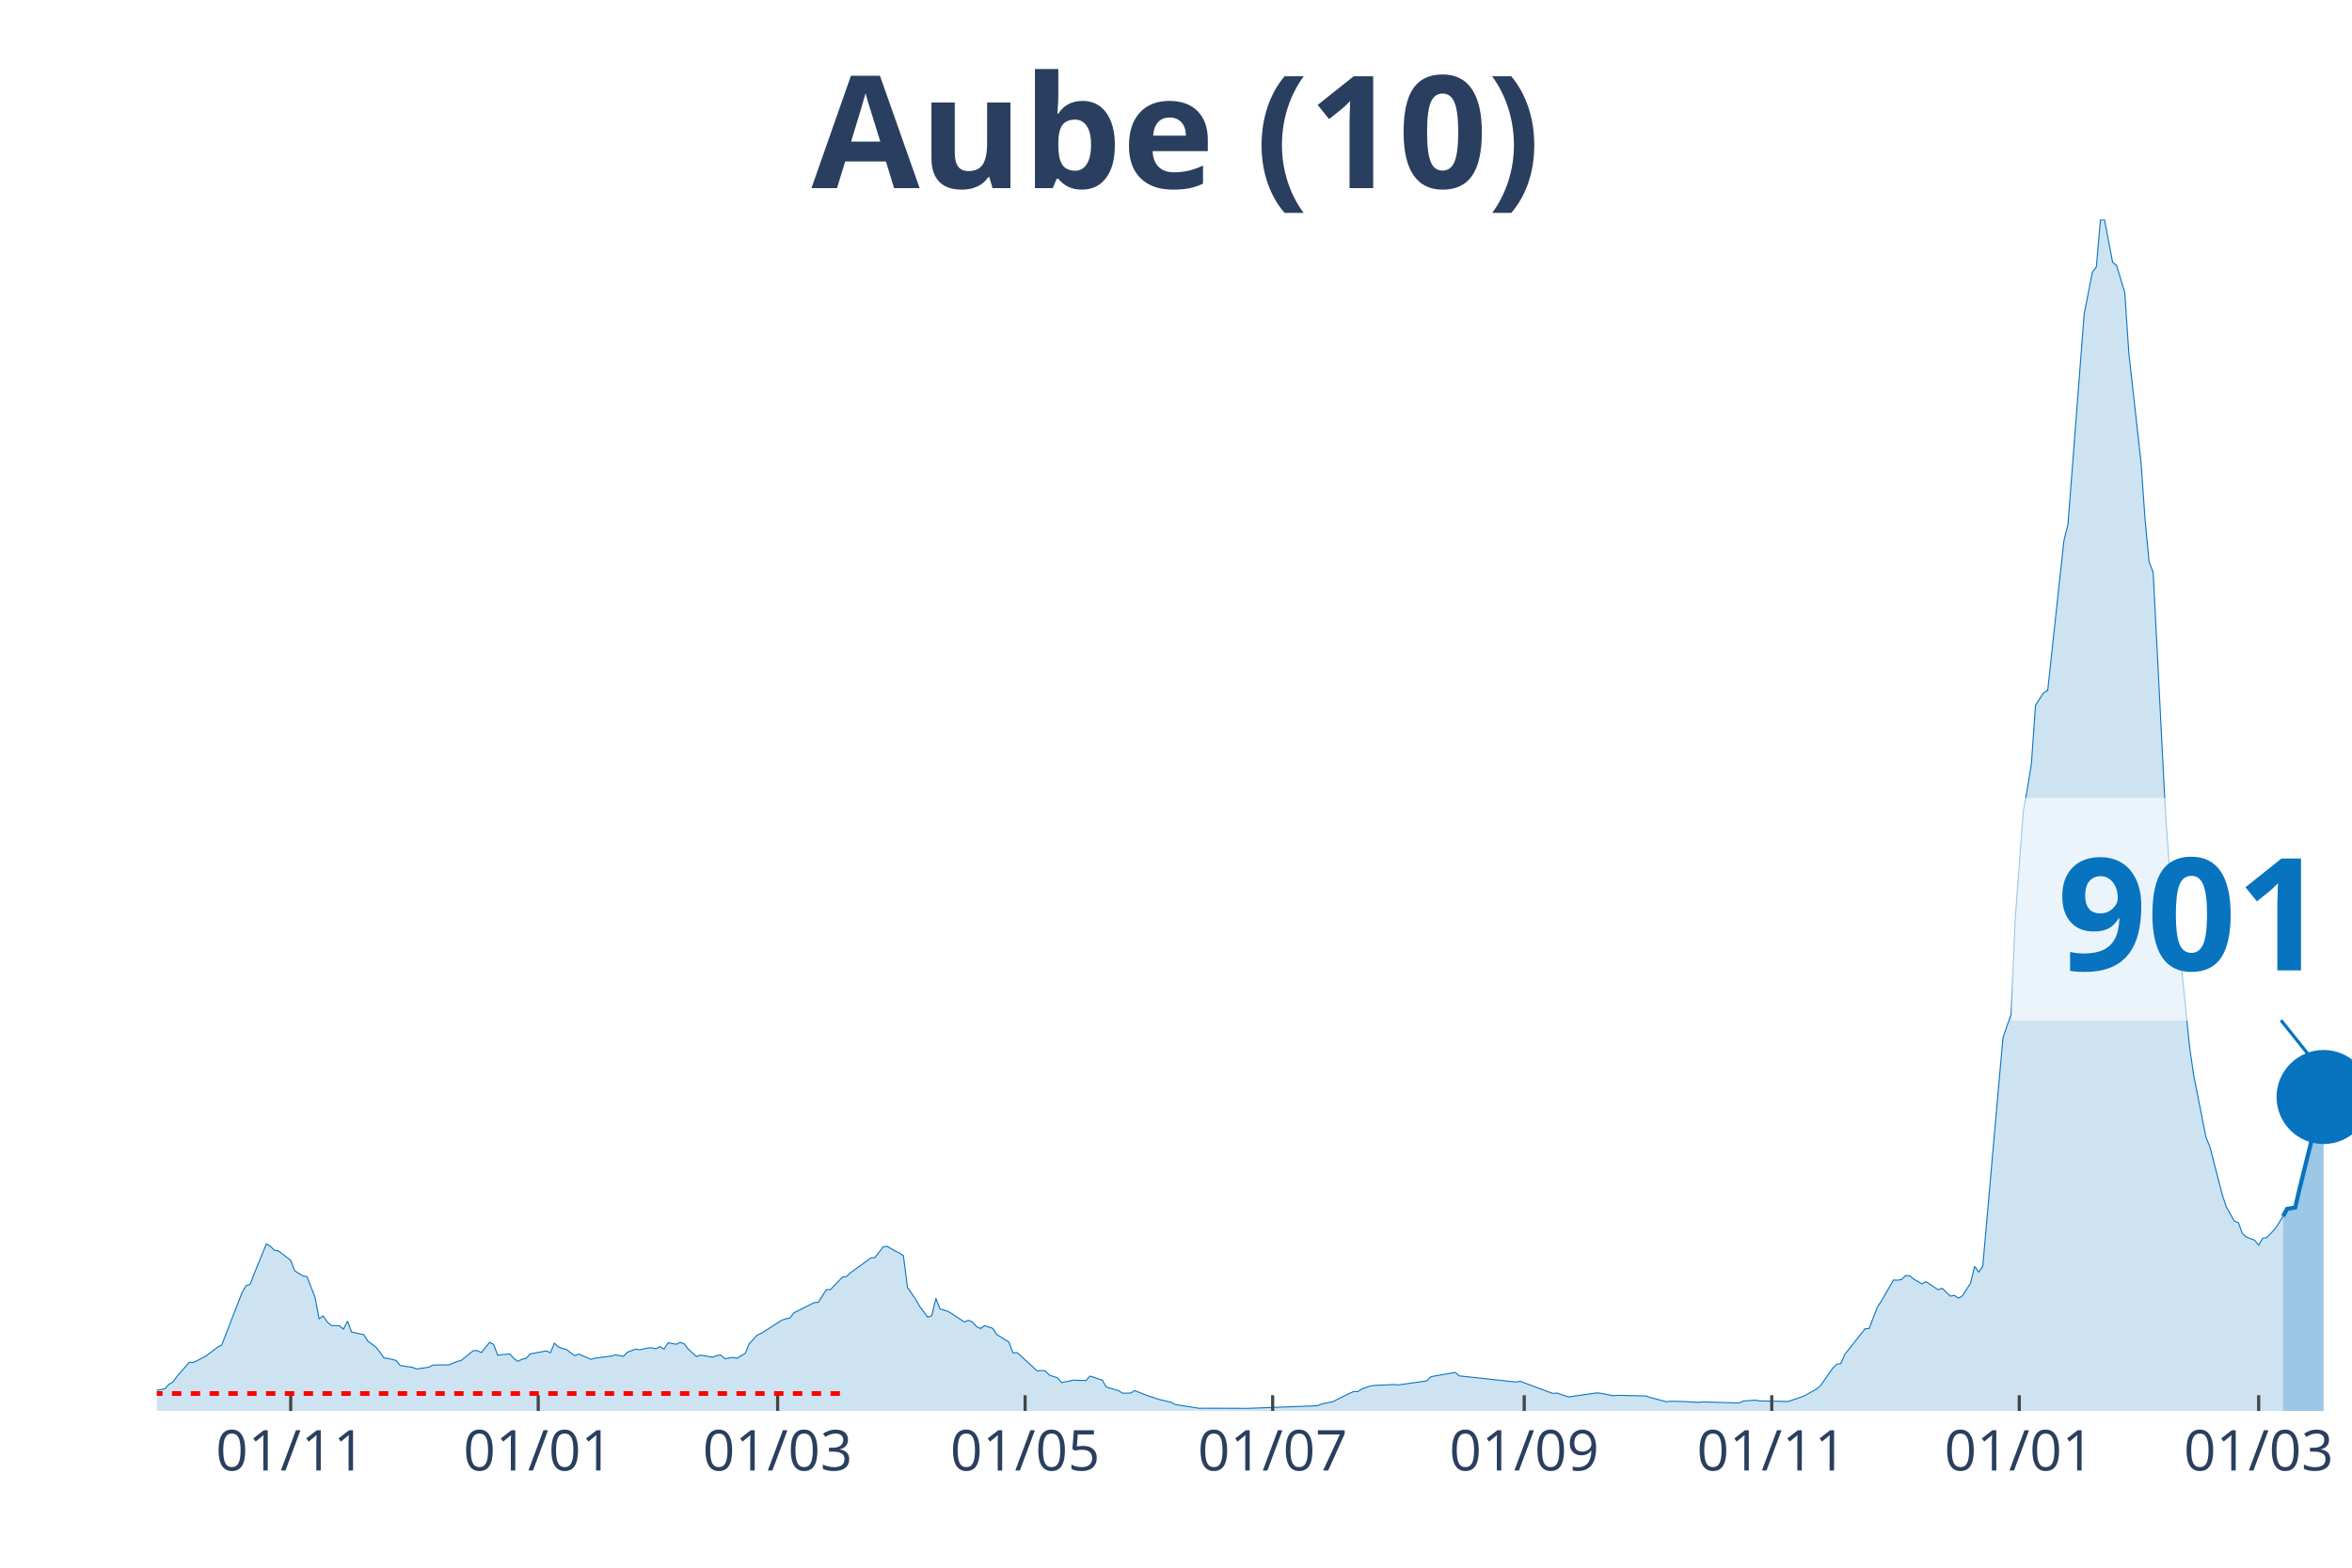
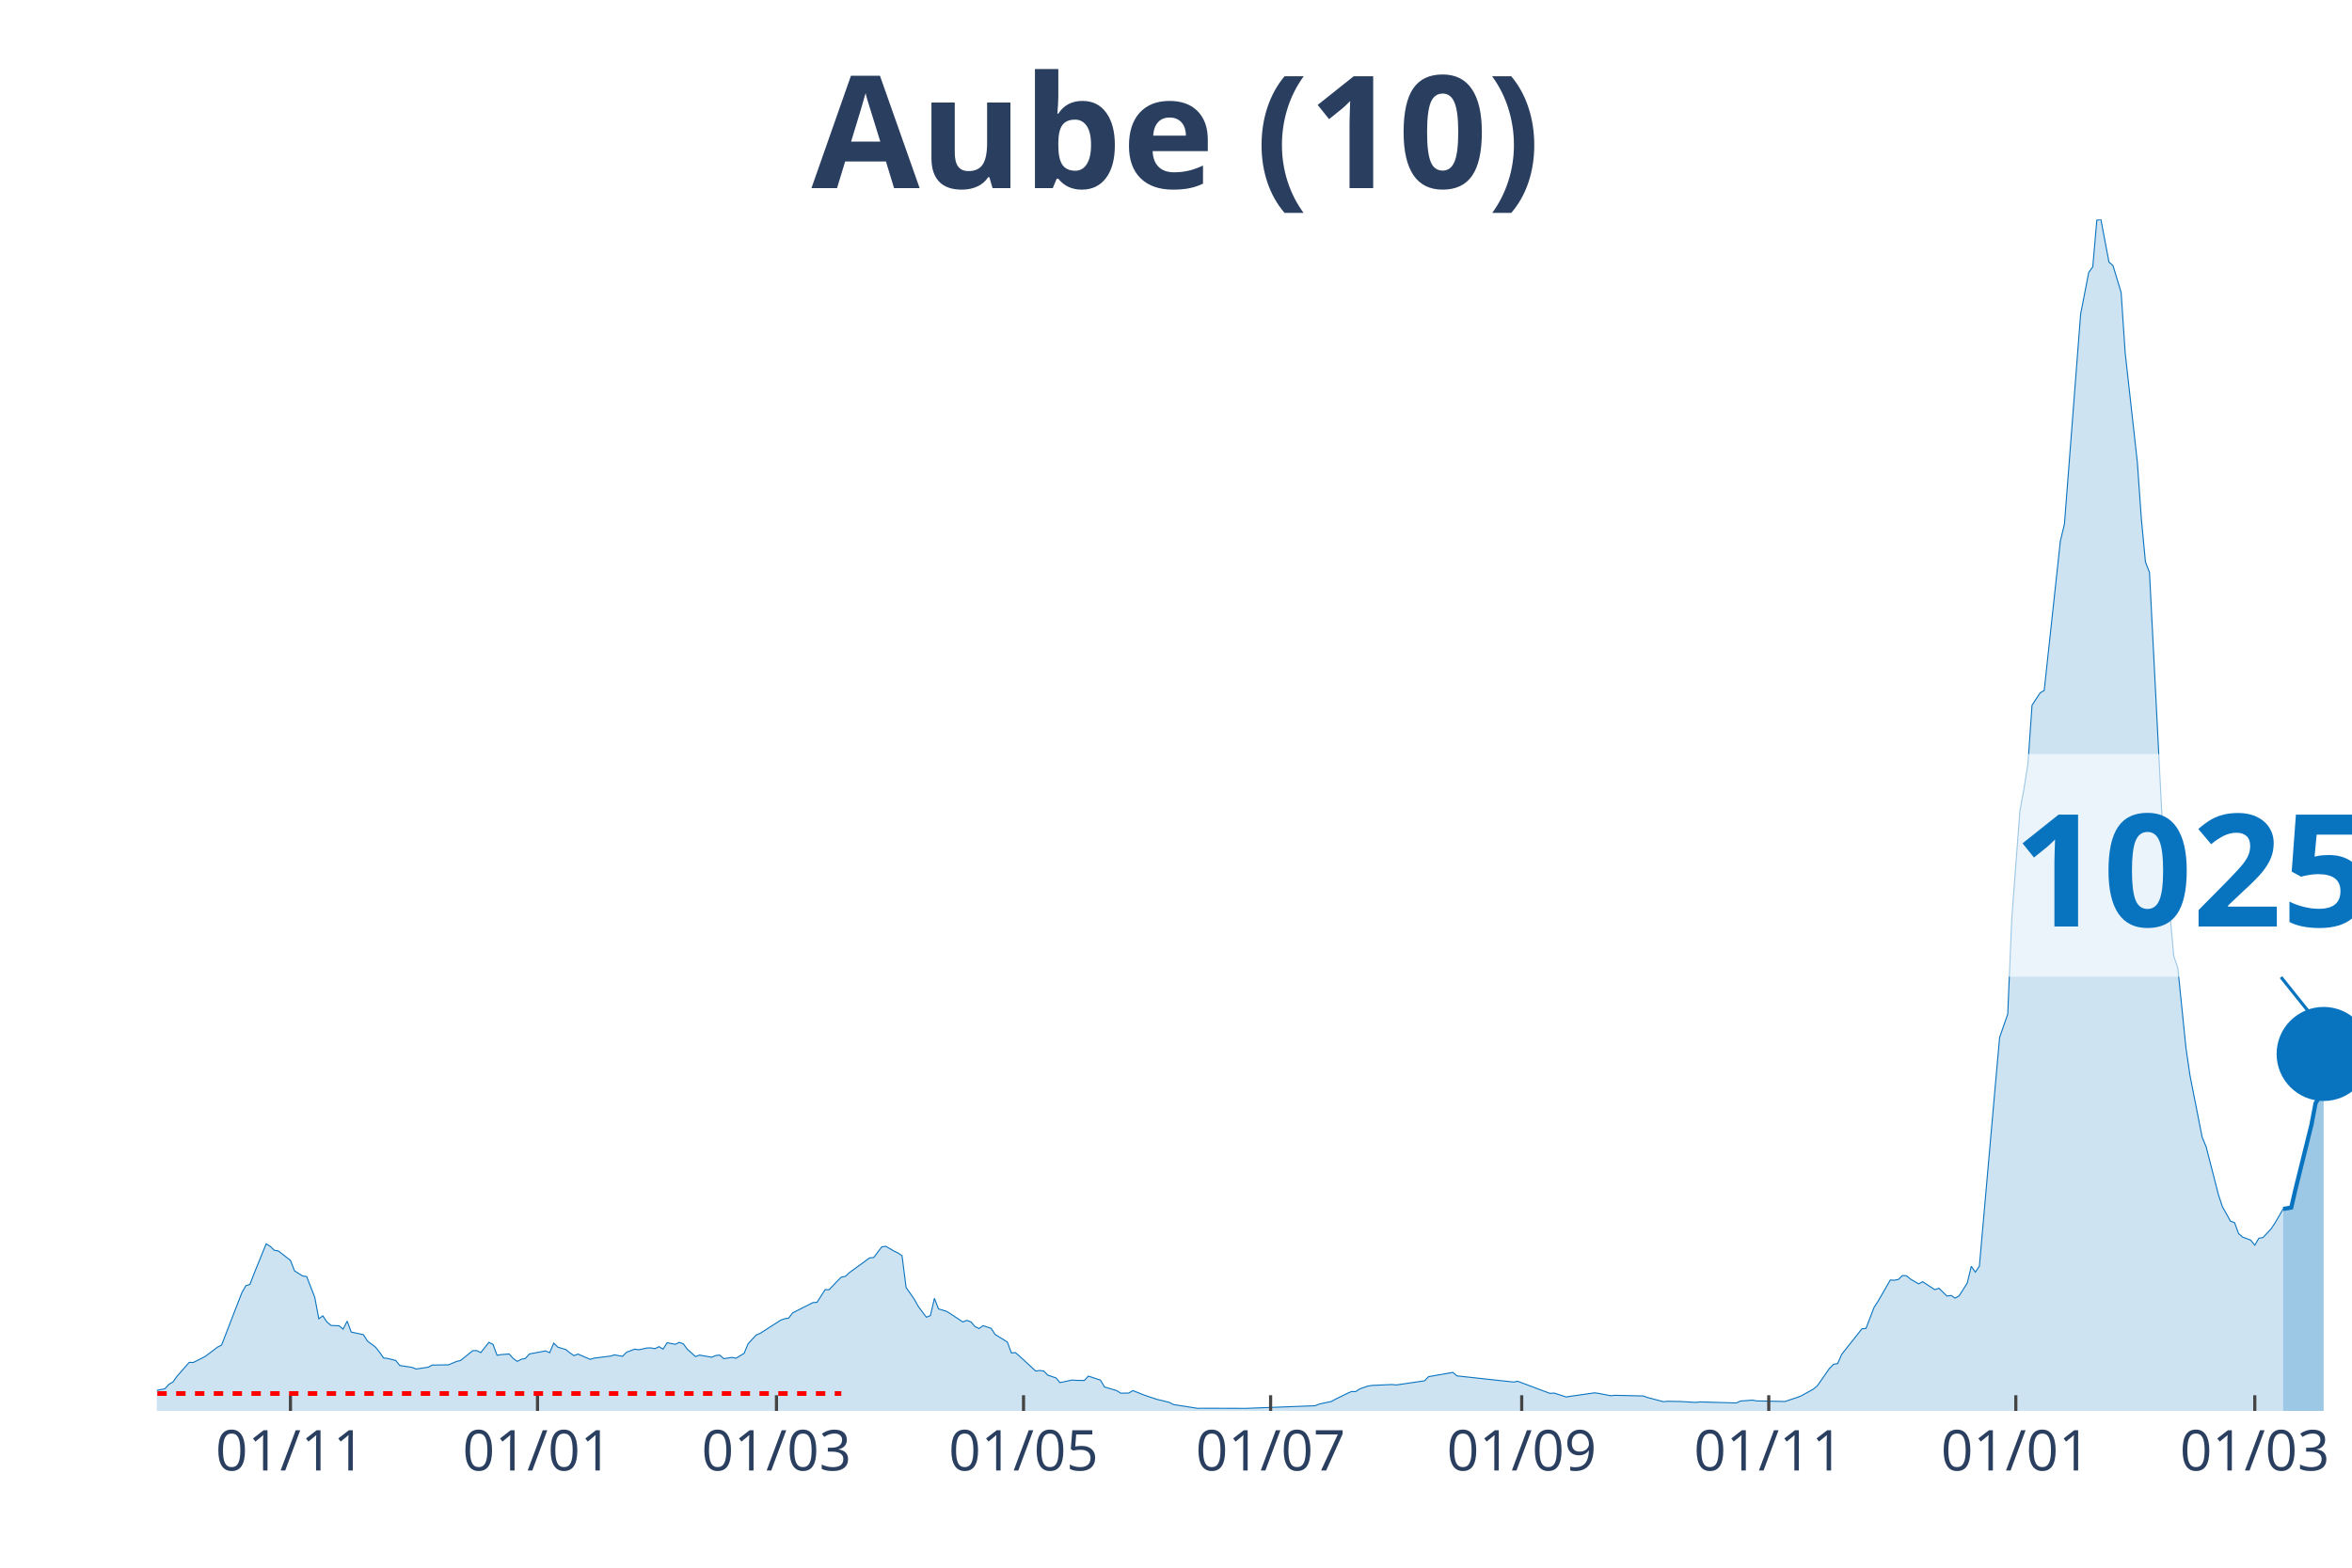
<svg xmlns="http://www.w3.org/2000/svg" class="main-svg" width="1125" height="750" style="" viewBox="0 0 750 500">
  <rect x="0" y="0" width="750" height="500" style="fill: rgb(0, 0, 0); fill-opacity: 0;" />
-   <defs id="defs-bd0899">
+   <defs id="defs-f510a6">
    <g class="clips">
-       <clipPath id="clipbd0899xyplot" class="plotclip">
+       <clipPath id="clipf510a6xyplot" class="plotclip">
        <rect width="700" height="380" />
      </clipPath>
-       <clipPath class="axesclip" id="clipbd0899x">
+       <clipPath class="axesclip" id="clipf510a6x">
        <rect x="50" y="0" width="700" height="500" />
      </clipPath>
-       <clipPath class="axesclip" id="clipbd0899y">
+       <clipPath class="axesclip" id="clipf510a6y">
        <rect x="0" y="70" width="750" height="380" />
      </clipPath>
-       <clipPath class="axesclip" id="clipbd0899xy">
+       <clipPath class="axesclip" id="clipf510a6xy">
        <rect x="50" y="70" width="700" height="380" />
      </clipPath>
    </g>
    <g class="gradients" />
  </defs>
  <g class="bglayer">
    <rect class="bg" x="50" y="70" width="700" height="380" style="fill: rgb(0, 0, 0); fill-opacity: 0; stroke-width: 0;" />
  </g>
  <g class="layer-below">
    <g class="imagelayer" />
    <g class="shapelayer" />
  </g>
  <g class="cartesianlayer">
    <g class="subplot xy">
      <g class="layer-subplot">
        <g class="shapelayer" />
        <g class="imagelayer" />
      </g>
      <g class="gridlayer">
        <g class="x">
-           <path class="xgrid crisp" transform="translate(92.7,0)" d="M0,70v380" style="stroke: rgb(255, 255, 255); stroke-opacity: 1; stroke-width: 1px;" />
-           <path class="xgrid crisp" transform="translate(171.63,0)" d="M0,70v380" style="stroke: rgb(255, 255, 255); stroke-opacity: 1; stroke-width: 1px;" />
-           <path class="xgrid crisp" transform="translate(247.97,0)" d="M0,70v380" style="stroke: rgb(255, 255, 255); stroke-opacity: 1; stroke-width: 1px;" />
-           <path class="xgrid crisp" transform="translate(326.89,0)" d="M0,70v380" style="stroke: rgb(255, 255, 255); stroke-opacity: 1; stroke-width: 1px;" />
-           <path class="xgrid crisp" transform="translate(405.82,0)" d="M0,70v380" style="stroke: rgb(255, 255, 255); stroke-opacity: 1; stroke-width: 1px;" />
-           <path class="xgrid crisp" transform="translate(486.04,0)" d="M0,70v380" style="stroke: rgb(255, 255, 255); stroke-opacity: 1; stroke-width: 1px;" />
-           <path class="xgrid crisp" transform="translate(564.97,0)" d="M0,70v380" style="stroke: rgb(255, 255, 255); stroke-opacity: 1; stroke-width: 1px;" />
-           <path class="xgrid crisp" transform="translate(643.9,0)" d="M0,70v380" style="stroke: rgb(255, 255, 255); stroke-opacity: 1; stroke-width: 1px;" />
-           <path class="xgrid crisp" transform="translate(720.24,0)" d="M0,70v380" style="stroke: rgb(255, 255, 255); stroke-opacity: 1; stroke-width: 1px;" />
+           <path class="xgrid crisp" transform="translate(92.62,0)" d="M0,70v380" style="stroke: rgb(255, 255, 255); stroke-opacity: 1; stroke-width: 1px;" />
+           <path class="xgrid crisp" transform="translate(171.4,0)" d="M0,70v380" style="stroke: rgb(255, 255, 255); stroke-opacity: 1; stroke-width: 1px;" />
+           <path class="xgrid crisp" transform="translate(247.6,0)" d="M0,70v380" style="stroke: rgb(255, 255, 255); stroke-opacity: 1; stroke-width: 1px;" />
+           <path class="xgrid crisp" transform="translate(326.38,0)" d="M0,70v380" style="stroke: rgb(255, 255, 255); stroke-opacity: 1; stroke-width: 1px;" />
+           <path class="xgrid crisp" transform="translate(405.17,0)" d="M0,70v380" style="stroke: rgb(255, 255, 255); stroke-opacity: 1; stroke-width: 1px;" />
+           <path class="xgrid crisp" transform="translate(485.24,0)" d="M0,70v380" style="stroke: rgb(255, 255, 255); stroke-opacity: 1; stroke-width: 1px;" />
+           <path class="xgrid crisp" transform="translate(564.02,0)" d="M0,70v380" style="stroke: rgb(255, 255, 255); stroke-opacity: 1; stroke-width: 1px;" />
+           <path class="xgrid crisp" transform="translate(642.8,0)" d="M0,70v380" style="stroke: rgb(255, 255, 255); stroke-opacity: 1; stroke-width: 1px;" />
+           <path class="xgrid crisp" transform="translate(719,0)" d="M0,70v380" style="stroke: rgb(255, 255, 255); stroke-opacity: 1; stroke-width: 1px;" />
        </g>
        <g class="y" />
      </g>
      <g class="zerolinelayer" />
      <path class="xlines-below" />
      <path class="ylines-below" />
      <g class="overlines-below" />
      <g class="xaxislayer-below" />
      <g class="yaxislayer-below" />
      <g class="overaxes-below" />
-       <g class="plot" transform="translate(50, 70)" clip-path="url('#clipbd0899xyplot')">
+       <g class="plot" transform="translate(50, 70)" clip-path="url('#clipf510a6xyplot')">
        <g class="scatterlayer mlayer">
-           <g class="trace scatter trace58b26c" style="stroke-miterlimit: 2;">
+           <g class="trace scatter trace4db60e" style="stroke-miterlimit: 2;">
            <g class="fills">
              <g>
-                 <path class="js-fill" d="M678,380L-175.97,380L-175.97,379.46L-163.03,379.25L-161.74,379.25L-60.81,378.64L-59.52,377.81L-51.76,377.06L-50.46,377.56L-29.76,376.49L-28.47,376.06L-23.29,375.2L-22,375.05L-18.11,375.52L-16.82,374.95L-10.35,374.45L-9.06,374.52L-5.18,374.7L-3.88,374.48L-1.29,374.45L0,373.44L2.59,372.94L3.88,371.51L5.18,370.75L6.47,368.93L10.35,364.52L11.65,364.55L14.23,363.26L15.53,362.58L19.41,359.65L20.7,359L27.17,342.3L28.47,340.04L29.76,339.65L31.05,336.24L34.94,326.71L36.23,327.5L37.52,328.76L38.82,328.97L42.7,331.98L43.99,335.31L46.58,336.96L47.87,337.14L50.46,343.77L51.76,350.61L53.05,349.68L54.34,351.62L55.64,352.73L56.93,352.8L58.23,352.84L59.52,353.91L60.81,351.37L62.11,354.84L65.99,355.67L67.28,357.71L69.87,359.65L71.16,361.26L72.46,363.12L73.75,363.26L76.34,363.91L77.63,365.52L81.52,366.1L82.81,366.63L86.69,366.06L87.99,365.38L91.87,365.31L93.16,365.31L95.75,364.23L97.04,363.91L100.92,360.79L102.22,360.76L103.51,361.4L104.81,359.75L106.1,358.14L107.39,358.75L108.69,362.23L109.98,362.05L112.57,361.83L113.86,363.26L115.16,364.2L116.45,363.52L117.74,363.26L119.04,361.83L124.21,360.86L125.51,361.44L126.8,358.39L128.1,359.65L130.68,360.43L131.98,361.47L133.27,362.37L134.57,361.87L138.45,363.55L139.74,363.16L144.92,362.51L146.21,362.12L148.8,362.58L150.09,361.26L152.68,360.29L153.97,360.51L156.56,359.93L157.86,359.9L159.15,360.15L160.44,359.5L161.74,360.29L163.03,358.25L165.62,358.75L166.91,358.14L168.21,358.61L169.5,360.33L172.09,362.66L173.38,362.19L177.26,362.87L178.56,362.33L179.85,362.19L181.15,363.34L183.73,362.94L185.03,363.19L187.62,361.65L188.91,358.57L191.5,355.78L192.79,355.24L199.26,351.08L200.55,350.61L201.85,350.4L203.14,348.72L209.61,345.45L210.91,345.38L213.49,341.33L214.79,341.33L217.38,338.61L218.67,337.32L219.96,337.1L221.26,335.89L227.73,331.19L229.02,331.08L231.61,327.68L232.9,327.5L235.49,329.01L236.78,329.62L238.08,330.51L239.37,340.62L241.96,344.31L243.25,346.64L245.84,350.11L247.13,349.61L248.43,344.09L249.72,347.46L252.31,348.25L253.6,349.04L257.49,351.62L258.78,351.12L260.07,351.58L261.37,353.09L262.66,353.73L263.96,352.8L266.54,353.66L267.84,355.63L271.72,358.03L273.01,361.51L274.31,361.4L275.6,362.51L280.78,367.28L282.07,367.1L283.36,367.28L284.66,368.6L287.25,369.46L288.54,370.97L292.42,370.15L293.72,370.25L296.3,370.29L297.6,368.89L301.48,370.18L302.77,372.37L306.65,373.51L307.95,374.34L310.54,374.3L311.83,373.51L314.42,374.55L315.71,375.05L319.59,376.34L320.89,376.63L323.48,377.28L324.77,377.96L332.53,379.18L333.83,379.14L346.77,379.18L348.06,379.18L370.06,378.35L371.35,377.81L375.23,376.99L376.52,376.27L380.41,374.37L381.7,373.8L382.99,373.84L384.29,372.98L386.88,372.08L388.17,371.87L394.64,371.58L395.93,371.72L404.99,370.4L406.28,369.07L414.05,367.71L415.34,368.82L433.46,370.79L434.75,370.54L445.1,374.41L446.4,374.3L450.28,375.56L451.57,375.34L459.33,374.23L460.63,374.41L464.51,375.16L465.8,375.02L474.86,375.23L476.16,375.7L481.33,377.06L482.62,376.92L486.51,376.99L487.8,377.06L491.68,377.28L492.98,377.13L504.62,377.46L505.91,376.85L509.8,376.56L511.09,376.81L520.15,376.99L521.44,376.56L524.03,375.7L525.32,375.2L529.21,373.05L530.5,371.97L534.38,366.42L535.67,365.13L536.97,364.91L538.26,361.97L544.73,353.8L546.03,353.7L548.61,346.96L549.91,344.99L553.79,338.25L555.08,338.32L556.38,338.07L557.67,336.82L558.96,336.89L560.26,337.96L562.85,339.47L564.14,338.79L568.02,341.33L569.32,340.87L571.9,343.38L573.2,343.16L574.49,344.02L575.79,343.3L578.37,339.22L579.67,333.88L580.96,335.74L582.26,333.84L587.43,275.18L588.72,260.85L591.31,253.46L592.61,223L595.19,188.67L596.49,181.58L597.78,173.48L599.08,154.92L601.66,150.98L602.96,150.22L608.13,102.49L609.43,97.19L613.31,46.84L614.6,30.14L617.19,16.88L618.48,15.09L619.78,0.22L621.07,0L623.66,13.62L624.95,14.73L627.54,23.29L628.84,42.61L632.72,77.4L634.01,95.61L635.3,109.19L636.6,112.56L640.48,188.42L641.77,206.77L644.36,234.97L645.66,238.74L648.24,264.18L649.54,273.03L653.42,292.67L654.71,295.82L658.6,310.94L659.89,314.85L662.48,319.47L663.77,319.94L665.06,323.45L666.36,324.56L668.95,325.53L670.24,327.14L671.53,324.92L672.83,324.71L675.42,321.98L676.71,320.05L678,317.9" style="fill: rgb(8, 115, 191); fill-opacity: 0.2; stroke-width: 0;" />
+                 <path class="js-fill" d="M678.04,380L-175.65,380L-175.65,379.46L-161.44,379.25L-160.15,379.25L-136.9,379.82L-135.61,379.78L-85.24,379.68L-83.95,379.71L-59.41,377.81L-58.12,377.6L-54.24,377.2L-52.95,377.06L-31,377.03L-29.7,376.49L-23.25,375.2L-21.96,375.05L-18.08,375.52L-16.79,374.95L-10.33,374.45L-9.04,374.52L-5.17,374.7L-3.87,374.48L-1.29,374.45L0,373.44L2.58,372.94L3.87,371.51L5.17,370.75L6.46,368.93L10.33,364.52L11.62,364.55L14.21,363.26L15.5,362.58L19.37,359.65L20.66,359L27.12,342.3L28.41,340.04L29.7,339.65L31,336.24L34.87,326.71L36.16,327.5L37.45,328.76L38.75,328.97L42.62,331.98L43.91,335.31L46.49,336.96L47.79,337.14L50.37,343.77L51.66,350.61L52.95,349.68L54.24,351.62L55.54,352.73L56.83,352.8L58.12,352.84L59.41,353.91L60.7,351.37L61.99,354.84L65.87,355.67L67.16,357.71L69.74,359.65L71.03,361.26L72.32,363.12L73.62,363.26L76.2,363.91L77.49,365.52L81.37,366.1L82.66,366.63L86.53,366.06L87.82,365.38L91.7,365.31L92.99,365.31L95.57,364.23L96.86,363.91L100.74,360.79L102.03,360.76L103.32,361.4L104.61,359.75L105.9,358.14L107.2,358.75L108.49,362.23L109.78,362.05L112.36,361.83L113.65,363.26L114.94,364.2L116.24,363.52L117.53,363.26L118.82,361.83L123.99,360.86L125.28,361.44L126.57,358.39L127.86,359.65L130.44,360.43L131.73,361.47L133.03,362.37L134.32,361.87L138.19,363.55L139.48,363.16L144.65,362.51L145.94,362.12L148.52,362.58L149.82,361.26L152.4,360.29L153.69,360.51L156.27,359.93L157.56,359.9L158.86,360.15L160.15,359.5L161.44,360.29L162.73,358.25L165.31,358.75L166.61,358.14L167.9,358.61L169.19,360.33L171.77,362.66L173.06,362.19L176.94,362.87L178.23,362.33L179.52,362.19L180.81,363.34L183.39,362.94L184.69,363.19L187.27,361.65L188.56,358.57L191.14,355.78L192.44,355.24L198.89,351.08L200.18,350.61L201.48,350.4L202.77,348.72L209.23,345.45L210.52,345.38L213.1,341.33L214.39,341.33L216.97,338.61L218.27,337.32L219.56,337.1L220.85,335.89L227.31,331.19L228.6,331.08L231.18,327.68L232.47,327.5L235.06,329.01L236.35,329.62L237.64,330.51L238.93,340.62L241.51,344.31L242.8,346.64L245.39,350.11L246.68,349.61L247.97,344.09L249.26,347.46L251.85,348.25L253.14,349.04L257.01,351.62L258.3,351.12L259.59,351.58L260.89,353.09L262.18,353.73L263.47,352.8L266.05,353.66L267.34,355.63L271.22,358.03L272.51,361.51L273.8,361.4L275.09,362.51L280.26,367.28L281.55,367.1L282.84,367.28L284.13,368.6L286.72,369.46L288.01,370.97L291.88,370.15L293.17,370.25L295.76,370.29L297.05,368.89L300.92,370.18L302.21,372.37L306.09,373.51L307.38,374.34L309.96,374.3L311.25,373.51L313.84,374.55L315.13,375.05L319,376.34L320.3,376.63L322.88,377.28L324.17,377.96L331.92,379.18L333.21,379.14L346.13,379.18L347.42,379.18L369.37,378.35L370.66,377.81L374.54,376.99L375.83,376.27L379.7,374.37L381,373.8L382.29,373.84L383.58,372.98L386.16,372.08L387.45,371.87L393.91,371.58L395.2,371.72L404.24,370.4L405.54,369.07L413.28,367.71L414.58,368.82L432.66,370.79L433.95,370.54L444.28,374.41L445.57,374.3L449.45,375.56L450.74,375.34L458.49,374.23L459.78,374.41L463.65,375.16L464.94,375.02L473.99,375.23L475.28,375.7L480.44,377.06L481.73,376.92L485.61,376.99L486.9,377.06L490.77,377.28L492.07,377.13L503.69,377.46L504.98,376.85L508.86,376.56L510.15,376.81L519.19,376.99L520.48,376.56L523.06,375.7L524.35,375.2L528.23,373.05L529.52,371.97L533.39,366.42L534.69,365.13L535.98,364.91L537.27,361.97L543.73,353.8L545.02,353.7L547.6,346.96L548.89,344.99L552.77,338.25L554.06,338.32L555.35,338.07L556.64,336.82L557.93,336.89L559.23,337.96L561.81,339.47L563.1,338.79L566.97,341.33L568.27,340.87L570.85,343.38L572.14,343.16L573.43,344.02L574.72,343.3L577.31,339.22L578.6,333.88L579.89,335.74L581.18,333.84L586.35,275.18L587.64,260.85L590.22,253.46L591.51,223L594.1,188.67L595.39,181.58L596.68,173.48L597.97,154.92L600.55,150.98L601.85,150.22L607.01,102.49L608.3,97.19L612.18,46.84L613.47,30.14L616.05,16.88L617.34,15.09L618.63,0.22L619.93,0L622.51,13.62L623.8,14.73L626.38,23.29L627.68,42.61L631.55,77.4L632.84,95.61L634.13,109.19L635.42,112.56L639.3,188.42L640.59,206.77L643.17,234.97L644.46,238.74L647.05,264.18L648.34,273.03L652.21,292.67L653.51,295.82L657.38,310.94L658.67,314.85L661.25,319.47L662.55,319.94L663.84,323.45L665.13,324.56L667.71,325.53L669,327.14L670.3,324.92L671.59,324.71L674.17,321.98L675.46,320.05L678.04,315.57" style="fill: rgb(8, 115, 191); fill-opacity: 0.2; stroke-width: 0;" />
              </g>
            </g>
            <g class="errorbars" />
            <g class="lines">
-               <path class="js-line" d="M-175.97,379.46L-163.03,379.25L-161.74,379.25L-60.81,378.64L-59.52,377.81L-51.76,377.06L-50.46,377.56L-29.76,376.49L-28.47,376.06L-23.29,375.2L-22,375.05L-18.11,375.52L-16.82,374.95L-10.35,374.45L-9.06,374.52L-5.18,374.7L-3.88,374.48L-1.29,374.45L0,373.44L2.59,372.94L3.88,371.51L5.18,370.75L6.47,368.93L10.35,364.52L11.65,364.55L14.23,363.26L15.53,362.58L19.41,359.65L20.7,359L27.17,342.3L28.47,340.04L29.76,339.65L31.05,336.24L34.94,326.71L36.23,327.5L37.52,328.76L38.82,328.97L42.7,331.98L43.99,335.31L46.58,336.96L47.87,337.14L50.46,343.77L51.76,350.61L53.05,349.68L54.34,351.62L55.64,352.73L56.93,352.8L58.23,352.84L59.52,353.91L60.81,351.37L62.11,354.84L65.99,355.67L67.28,357.71L69.87,359.65L71.16,361.26L72.46,363.12L73.75,363.26L76.34,363.91L77.63,365.52L81.52,366.1L82.81,366.63L86.69,366.06L87.99,365.38L91.87,365.31L93.16,365.31L95.75,364.23L97.04,363.91L100.92,360.79L102.22,360.76L103.51,361.4L104.81,359.75L106.1,358.14L107.39,358.75L108.69,362.23L109.98,362.05L112.57,361.83L113.86,363.26L115.16,364.2L116.45,363.52L117.74,363.26L119.04,361.83L124.21,360.86L125.51,361.44L126.8,358.39L128.1,359.65L130.68,360.43L131.98,361.47L133.27,362.37L134.57,361.87L138.45,363.55L139.74,363.16L144.92,362.51L146.21,362.12L148.8,362.58L150.09,361.26L152.68,360.29L153.97,360.51L156.56,359.93L157.86,359.9L159.15,360.15L160.44,359.5L161.74,360.29L163.03,358.25L165.62,358.75L166.91,358.14L168.21,358.61L169.5,360.33L172.09,362.66L173.38,362.19L177.26,362.87L178.56,362.33L179.85,362.19L181.15,363.34L183.73,362.94L185.03,363.19L187.62,361.65L188.91,358.57L191.5,355.78L192.79,355.24L199.26,351.08L200.55,350.61L201.85,350.4L203.14,348.72L209.61,345.45L210.91,345.38L213.49,341.33L214.79,341.33L217.38,338.61L218.67,337.32L219.96,337.1L221.26,335.89L227.73,331.19L229.02,331.08L231.61,327.68L232.9,327.5L235.49,329.01L236.78,329.62L238.08,330.51L239.37,340.62L241.96,344.31L243.25,346.64L245.84,350.11L247.13,349.61L248.43,344.09L249.72,347.46L252.31,348.25L253.6,349.04L257.49,351.62L258.78,351.12L260.07,351.58L261.37,353.09L262.66,353.73L263.96,352.8L266.54,353.66L267.84,355.63L271.72,358.03L273.01,361.51L274.31,361.4L275.6,362.51L280.78,367.28L282.07,367.1L283.36,367.28L284.66,368.6L287.25,369.46L288.54,370.97L292.42,370.15L293.72,370.25L296.3,370.29L297.6,368.89L301.48,370.18L302.77,372.37L306.65,373.51L307.95,374.34L310.54,374.3L311.83,373.51L314.42,374.55L315.71,375.05L319.59,376.34L320.89,376.63L323.48,377.28L324.77,377.96L332.53,379.18L333.83,379.14L346.77,379.18L348.06,379.18L370.06,378.35L371.35,377.81L375.23,376.99L376.52,376.27L380.41,374.37L381.7,373.8L382.99,373.84L384.29,372.98L386.88,372.08L388.17,371.87L394.64,371.58L395.93,371.72L404.99,370.4L406.28,369.07L414.05,367.71L415.34,368.82L433.46,370.79L434.75,370.54L445.1,374.41L446.4,374.3L450.28,375.56L451.57,375.34L459.33,374.23L460.63,374.41L464.51,375.16L465.8,375.02L474.86,375.23L476.16,375.7L481.33,377.06L482.62,376.92L486.51,376.99L487.8,377.06L491.68,377.28L492.98,377.13L504.62,377.46L505.91,376.85L509.8,376.56L511.09,376.81L520.15,376.99L521.44,376.56L524.03,375.7L525.32,375.2L529.21,373.05L530.5,371.97L534.38,366.42L535.67,365.13L536.97,364.91L538.26,361.97L544.73,353.8L546.03,353.7L548.61,346.96L549.91,344.99L553.79,338.25L555.08,338.32L556.38,338.07L557.67,336.82L558.96,336.89L560.26,337.96L562.85,339.47L564.14,338.79L568.02,341.33L569.32,340.87L571.9,343.38L573.2,343.16L574.49,344.02L575.79,343.3L578.37,339.22L579.67,333.88L580.96,335.74L582.26,333.84L587.43,275.18L588.72,260.85L591.31,253.46L592.61,223L595.19,188.67L596.49,181.58L597.78,173.48L599.08,154.92L601.66,150.98L602.96,150.22L608.13,102.49L609.43,97.19L613.31,46.84L614.6,30.14L617.19,16.88L618.48,15.09L619.78,0.22L621.07,0L623.66,13.62L624.95,14.73L627.54,23.29L628.84,42.61L632.72,77.4L634.01,95.61L635.3,109.19L636.6,112.56L640.48,188.42L641.77,206.77L644.36,234.97L645.66,238.74L648.24,264.18L649.54,273.03L653.42,292.67L654.71,295.82L658.6,310.94L659.89,314.85L662.48,319.47L663.77,319.94L665.06,323.45L666.36,324.56L668.95,325.53L670.24,327.14L671.53,324.92L672.83,324.71L675.42,321.98L676.71,320.05L678,317.9" style="vector-effect: non-scaling-stroke; fill: none; stroke: rgb(8, 115, 191); stroke-opacity: 1; stroke-width: 0.5px; opacity: 1;" />
+               <path class="js-line" d="M-175.65,379.46L-161.44,379.25L-160.15,379.25L-136.9,379.82L-135.61,379.78L-85.24,379.68L-83.95,379.71L-59.41,377.81L-58.12,377.6L-54.24,377.2L-52.95,377.06L-31,377.03L-29.7,376.49L-23.25,375.2L-21.96,375.05L-18.08,375.52L-16.79,374.95L-10.33,374.45L-9.04,374.52L-5.17,374.7L-3.87,374.48L-1.29,374.45L0,373.44L2.58,372.94L3.87,371.51L5.17,370.75L6.46,368.93L10.33,364.52L11.62,364.55L14.21,363.26L15.5,362.58L19.37,359.65L20.66,359L27.12,342.3L28.41,340.04L29.7,339.65L31,336.24L34.87,326.71L36.16,327.5L37.45,328.76L38.75,328.97L42.62,331.98L43.91,335.31L46.49,336.96L47.79,337.14L50.37,343.77L51.66,350.61L52.95,349.68L54.24,351.62L55.54,352.73L56.83,352.8L58.12,352.84L59.41,353.91L60.7,351.37L61.99,354.84L65.87,355.67L67.16,357.71L69.74,359.65L71.03,361.26L72.32,363.12L73.62,363.26L76.2,363.91L77.49,365.52L81.37,366.1L82.66,366.63L86.53,366.06L87.82,365.38L91.7,365.31L92.99,365.31L95.57,364.23L96.86,363.91L100.74,360.79L102.03,360.76L103.32,361.4L104.61,359.75L105.9,358.14L107.2,358.75L108.49,362.23L109.78,362.05L112.36,361.83L113.65,363.26L114.94,364.2L116.24,363.52L117.53,363.26L118.82,361.83L123.99,360.86L125.28,361.44L126.57,358.39L127.86,359.65L130.44,360.43L131.73,361.47L133.03,362.37L134.32,361.87L138.19,363.55L139.48,363.16L144.65,362.51L145.94,362.12L148.52,362.58L149.82,361.26L152.4,360.29L153.69,360.51L156.27,359.93L157.56,359.9L158.86,360.15L160.15,359.5L161.44,360.29L162.73,358.25L165.31,358.75L166.61,358.14L167.9,358.61L169.19,360.33L171.77,362.66L173.06,362.19L176.94,362.87L178.23,362.33L179.52,362.19L180.81,363.34L183.39,362.94L184.69,363.19L187.27,361.65L188.56,358.57L191.14,355.78L192.44,355.24L198.89,351.08L200.18,350.61L201.48,350.4L202.77,348.72L209.23,345.45L210.52,345.38L213.1,341.33L214.39,341.33L216.97,338.61L218.27,337.32L219.56,337.1L220.85,335.89L227.31,331.19L228.6,331.08L231.18,327.68L232.47,327.5L235.06,329.01L236.35,329.62L237.64,330.51L238.93,340.62L241.51,344.31L242.8,346.64L245.39,350.11L246.68,349.61L247.97,344.09L249.26,347.46L251.85,348.25L253.14,349.04L257.01,351.62L258.3,351.12L259.59,351.58L260.89,353.09L262.18,353.73L263.47,352.8L266.05,353.66L267.34,355.63L271.22,358.03L272.51,361.51L273.8,361.4L275.09,362.51L280.26,367.28L281.55,367.1L282.84,367.28L284.13,368.6L286.72,369.46L288.01,370.97L291.88,370.15L293.17,370.25L295.76,370.29L297.05,368.89L300.92,370.18L302.21,372.37L306.09,373.51L307.38,374.34L309.96,374.3L311.25,373.51L313.84,374.55L315.13,375.05L319,376.34L320.3,376.63L322.88,377.28L324.17,377.96L331.92,379.18L333.21,379.14L346.13,379.18L347.42,379.18L369.37,378.35L370.66,377.81L374.54,376.99L375.83,376.27L379.7,374.37L381,373.8L382.29,373.84L383.58,372.98L386.16,372.08L387.45,371.87L393.91,371.58L395.2,371.72L404.24,370.4L405.54,369.07L413.28,367.71L414.58,368.82L432.66,370.79L433.95,370.54L444.28,374.41L445.57,374.3L449.45,375.56L450.74,375.34L458.49,374.23L459.78,374.41L463.65,375.16L464.94,375.02L473.99,375.23L475.28,375.7L480.44,377.06L481.73,376.92L485.61,376.99L486.9,377.06L490.77,377.28L492.07,377.13L503.69,377.46L504.98,376.85L508.86,376.56L510.15,376.81L519.19,376.99L520.48,376.56L523.06,375.7L524.35,375.2L528.23,373.05L529.52,371.97L533.39,366.42L534.69,365.13L535.98,364.91L537.27,361.97L543.73,353.8L545.02,353.7L547.6,346.96L548.89,344.99L552.77,338.25L554.06,338.32L555.35,338.07L556.64,336.82L557.93,336.89L559.23,337.96L561.81,339.47L563.1,338.79L566.97,341.33L568.27,340.87L570.85,343.38L572.14,343.16L573.43,344.02L574.72,343.3L577.31,339.22L578.6,333.88L579.89,335.74L581.18,333.84L586.35,275.18L587.64,260.85L590.22,253.46L591.51,223L594.1,188.67L595.39,181.58L596.68,173.48L597.97,154.92L600.55,150.98L601.85,150.22L607.01,102.49L608.3,97.19L612.18,46.84L613.47,30.14L616.05,16.88L617.34,15.09L618.63,0.22L619.93,0L622.51,13.62L623.8,14.73L626.38,23.29L627.68,42.61L631.55,77.4L632.84,95.61L634.13,109.19L635.42,112.56L639.3,188.42L640.59,206.77L643.17,234.97L644.46,238.74L647.05,264.18L648.34,273.03L652.21,292.67L653.51,295.82L657.38,310.94L658.67,314.85L661.25,319.47L662.55,319.94L663.84,323.45L665.13,324.56L667.71,325.53L669,327.14L670.3,324.92L671.59,324.71L674.17,321.98L675.46,320.05L678.04,315.57" style="vector-effect: non-scaling-stroke; fill: none; stroke: rgb(8, 115, 191); stroke-opacity: 1; stroke-width: 0.5px; opacity: 1;" />
            </g>
            <g class="points" />
            <g class="text" />
          </g>
-           <g class="trace scatter traceafc500" style="stroke-miterlimit: 2;">
+           <g class="trace scatter tracecc0888" style="stroke-miterlimit: 2;">
            <g class="fills">
              <g>
-                 <path class="js-fill" d="M690.94,380L678,380L678,317.9L679.3,315.57L680.59,315.35L681.89,315.14L683.18,309.55L688.35,288.69L689.65,281.85L690.94,279.88" style="fill: rgb(8, 115, 191); fill-opacity: 0.4; stroke-width: 0;" />
+                 <path class="js-fill" d="M690.96,380L678.04,380L678.04,315.57L680.63,315.14L681.92,309.55L687.08,288.69L688.38,281.85L689.67,279.84L690.96,266.15" style="fill: rgb(8, 115, 191); fill-opacity: 0.4; stroke-width: 0;" />
              </g>
            </g>
            <g class="errorbars" />
            <g class="lines">
-               <path class="js-line" d="M678,317.9L679.3,315.57L680.59,315.35L681.89,315.14L683.18,309.55L688.35,288.69L689.65,281.85L690.94,279.88" style="vector-effect: non-scaling-stroke; fill: none; stroke: rgb(8, 115, 191); stroke-opacity: 1; stroke-width: 2px; opacity: 1;" />
+               <path class="js-line" d="M678.04,315.57L680.63,315.14L681.92,309.55L687.08,288.69L688.38,281.85L689.67,279.84L690.96,266.15" style="vector-effect: non-scaling-stroke; fill: none; stroke: rgb(8, 115, 191); stroke-opacity: 1; stroke-width: 2px; opacity: 1;" />
            </g>
            <g class="points" />
            <g class="text" />
          </g>
-           <g class="trace scatter tracec81f54" style="stroke-miterlimit: 2; opacity: 1;">
+           <g class="trace scatter trace39f4a5" style="stroke-miterlimit: 2; opacity: 1;">
            <g class="fills" />
            <g class="errorbars" />
            <g class="lines" />
            <g class="points">
-               <path class="point" transform="translate(690.94,279.88)" d="M15,0A15,15 0 1,1 0,-15A15,15 0 0,1 15,0Z" style="opacity: 1; stroke-width: 0px; fill: rgb(8, 115, 191); fill-opacity: 1;" />
+               <path class="point" transform="translate(690.96,266.15)" d="M15,0A15,15 0 1,1 0,-15A15,15 0 0,1 15,0Z" style="opacity: 1; stroke-width: 0px; fill: rgb(8, 115, 191); fill-opacity: 1;" />
            </g>
            <g class="text" />
          </g>
        </g>
      </g>
      <g class="overplot" />
      <path class="xlines-above crisp" style="fill: none; stroke-width: 1px; stroke: rgb(0, 0, 0); stroke-opacity: 0;" d="" />
      <path class="ylines-above crisp" style="fill: none;" d="M0,0" />
      <g class="overlines-above" />
      <g class="xaxislayer-above">
-         <path class="xtick ticks crisp" d="M0,450v-5" transform="translate(92.7,0)" style="stroke: rgb(68, 68, 68); stroke-opacity: 1; stroke-width: 1px;" />
-         <path class="xtick ticks crisp" d="M0,450v-5" transform="translate(171.63,0)" style="stroke: rgb(68, 68, 68); stroke-opacity: 1; stroke-width: 1px;" />
-         <path class="xtick ticks crisp" d="M0,450v-5" transform="translate(247.97,0)" style="stroke: rgb(68, 68, 68); stroke-opacity: 1; stroke-width: 1px;" />
-         <path class="xtick ticks crisp" d="M0,450v-5" transform="translate(326.89,0)" style="stroke: rgb(68, 68, 68); stroke-opacity: 1; stroke-width: 1px;" />
-         <path class="xtick ticks crisp" d="M0,450v-5" transform="translate(405.82,0)" style="stroke: rgb(68, 68, 68); stroke-opacity: 1; stroke-width: 1px;" />
-         <path class="xtick ticks crisp" d="M0,450v-5" transform="translate(486.04,0)" style="stroke: rgb(68, 68, 68); stroke-opacity: 1; stroke-width: 1px;" />
-         <path class="xtick ticks crisp" d="M0,450v-5" transform="translate(564.97,0)" style="stroke: rgb(68, 68, 68); stroke-opacity: 1; stroke-width: 1px;" />
-         <path class="xtick ticks crisp" d="M0,450v-5" transform="translate(643.9,0)" style="stroke: rgb(68, 68, 68); stroke-opacity: 1; stroke-width: 1px;" />
-         <path class="xtick ticks crisp" d="M0,450v-5" transform="translate(720.24,0)" style="stroke: rgb(68, 68, 68); stroke-opacity: 1; stroke-width: 1px;" />
+         <path class="xtick ticks crisp" d="M0,450v-5" transform="translate(92.62,0)" style="stroke: rgb(68, 68, 68); stroke-opacity: 1; stroke-width: 1px;" />
+         <path class="xtick ticks crisp" d="M0,450v-5" transform="translate(171.4,0)" style="stroke: rgb(68, 68, 68); stroke-opacity: 1; stroke-width: 1px;" />
+         <path class="xtick ticks crisp" d="M0,450v-5" transform="translate(247.6,0)" style="stroke: rgb(68, 68, 68); stroke-opacity: 1; stroke-width: 1px;" />
+         <path class="xtick ticks crisp" d="M0,450v-5" transform="translate(326.38,0)" style="stroke: rgb(68, 68, 68); stroke-opacity: 1; stroke-width: 1px;" />
+         <path class="xtick ticks crisp" d="M0,450v-5" transform="translate(405.17,0)" style="stroke: rgb(68, 68, 68); stroke-opacity: 1; stroke-width: 1px;" />
+         <path class="xtick ticks crisp" d="M0,450v-5" transform="translate(485.24,0)" style="stroke: rgb(68, 68, 68); stroke-opacity: 1; stroke-width: 1px;" />
+         <path class="xtick ticks crisp" d="M0,450v-5" transform="translate(564.02,0)" style="stroke: rgb(68, 68, 68); stroke-opacity: 1; stroke-width: 1px;" />
+         <path class="xtick ticks crisp" d="M0,450v-5" transform="translate(642.8,0)" style="stroke: rgb(68, 68, 68); stroke-opacity: 1; stroke-width: 1px;" />
+         <path class="xtick ticks crisp" d="M0,450v-5" transform="translate(719,0)" style="stroke: rgb(68, 68, 68); stroke-opacity: 1; stroke-width: 1px;" />
        <g class="xtick">
-           <text text-anchor="middle" x="0" y="469" transform="translate(92.7,0)" style="font-family: 'Open Sans', verdana, arial, sans-serif; font-size: 18px; fill: rgb(42, 63, 95); fill-opacity: 1; white-space: pre;">01/11</text>
+           <text text-anchor="middle" x="0" y="469" transform="translate(92.62,0)" style="font-family: 'Open Sans', verdana, arial, sans-serif; font-size: 18px; fill: rgb(42, 63, 95); fill-opacity: 1; white-space: pre;">01/11</text>
        </g>
        <g class="xtick">
-           <text text-anchor="middle" x="0" y="469" transform="translate(171.63,0)" style="font-family: 'Open Sans', verdana, arial, sans-serif; font-size: 18px; fill: rgb(42, 63, 95); fill-opacity: 1; white-space: pre;">01/01</text>
+           <text text-anchor="middle" x="0" y="469" transform="translate(171.4,0)" style="font-family: 'Open Sans', verdana, arial, sans-serif; font-size: 18px; fill: rgb(42, 63, 95); fill-opacity: 1; white-space: pre;">01/01</text>
        </g>
        <g class="xtick">
-           <text text-anchor="middle" x="0" y="469" transform="translate(247.97,0)" style="font-family: 'Open Sans', verdana, arial, sans-serif; font-size: 18px; fill: rgb(42, 63, 95); fill-opacity: 1; white-space: pre;">01/03</text>
+           <text text-anchor="middle" x="0" y="469" transform="translate(247.6,0)" style="font-family: 'Open Sans', verdana, arial, sans-serif; font-size: 18px; fill: rgb(42, 63, 95); fill-opacity: 1; white-space: pre;">01/03</text>
        </g>
        <g class="xtick">
-           <text text-anchor="middle" x="0" y="469" transform="translate(326.89,0)" style="font-family: 'Open Sans', verdana, arial, sans-serif; font-size: 18px; fill: rgb(42, 63, 95); fill-opacity: 1; white-space: pre;">01/05</text>
+           <text text-anchor="middle" x="0" y="469" transform="translate(326.38,0)" style="font-family: 'Open Sans', verdana, arial, sans-serif; font-size: 18px; fill: rgb(42, 63, 95); fill-opacity: 1; white-space: pre;">01/05</text>
        </g>
        <g class="xtick">
-           <text text-anchor="middle" x="0" y="469" transform="translate(405.82,0)" style="font-family: 'Open Sans', verdana, arial, sans-serif; font-size: 18px; fill: rgb(42, 63, 95); fill-opacity: 1; white-space: pre;">01/07</text>
+           <text text-anchor="middle" x="0" y="469" transform="translate(405.17,0)" style="font-family: 'Open Sans', verdana, arial, sans-serif; font-size: 18px; fill: rgb(42, 63, 95); fill-opacity: 1; white-space: pre;">01/07</text>
        </g>
        <g class="xtick">
-           <text text-anchor="middle" x="0" y="469" transform="translate(486.04,0)" style="font-family: 'Open Sans', verdana, arial, sans-serif; font-size: 18px; fill: rgb(42, 63, 95); fill-opacity: 1; white-space: pre;">01/09</text>
+           <text text-anchor="middle" x="0" y="469" transform="translate(485.24,0)" style="font-family: 'Open Sans', verdana, arial, sans-serif; font-size: 18px; fill: rgb(42, 63, 95); fill-opacity: 1; white-space: pre;">01/09</text>
        </g>
        <g class="xtick">
-           <text text-anchor="middle" x="0" y="469" transform="translate(564.97,0)" style="font-family: 'Open Sans', verdana, arial, sans-serif; font-size: 18px; fill: rgb(42, 63, 95); fill-opacity: 1; white-space: pre;">01/11</text>
+           <text text-anchor="middle" x="0" y="469" transform="translate(564.02,0)" style="font-family: 'Open Sans', verdana, arial, sans-serif; font-size: 18px; fill: rgb(42, 63, 95); fill-opacity: 1; white-space: pre;">01/11</text>
        </g>
        <g class="xtick">
-           <text text-anchor="middle" x="0" y="469" transform="translate(643.9,0)" style="font-family: 'Open Sans', verdana, arial, sans-serif; font-size: 18px; fill: rgb(42, 63, 95); fill-opacity: 1; white-space: pre;">01/01</text>
+           <text text-anchor="middle" x="0" y="469" transform="translate(642.8,0)" style="font-family: 'Open Sans', verdana, arial, sans-serif; font-size: 18px; fill: rgb(42, 63, 95); fill-opacity: 1; white-space: pre;">01/01</text>
        </g>
        <g class="xtick">
-           <text text-anchor="middle" x="0" y="469" transform="translate(720.24,0)" style="font-family: 'Open Sans', verdana, arial, sans-serif; font-size: 18px; fill: rgb(42, 63, 95); fill-opacity: 1; white-space: pre;">01/03</text>
+           <text text-anchor="middle" x="0" y="469" transform="translate(719,0)" style="font-family: 'Open Sans', verdana, arial, sans-serif; font-size: 18px; fill: rgb(42, 63, 95); fill-opacity: 1; white-space: pre;">01/03</text>
        </g>
      </g>
      <g class="yaxislayer-above" />
      <g class="overaxes-above" />
    </g>
  </g>
  <g class="polarlayer" />
  <g class="ternarylayer" />
  <g class="geolayer" />
  <g class="funnelarealayer" />
  <g class="pielayer" />
  <g class="treemaplayer" />
  <g class="sunburstlayer" />
  <g class="glimages" />
-   <defs id="topdefs-bd0899">
+   <defs id="topdefs-f510a6">
    <g class="clips" />
  </defs>
  <g class="layer-above">
    <g class="imagelayer" />
    <g class="shapelayer">
-       <path data-index="0" fill-rule="evenodd" d="M-677.17,444.45L268.67,444.45" clip-path="url('#clipbd0899xy')" style="opacity: 1; stroke: rgb(255, 0, 0); stroke-opacity: 1; fill: rgb(0, 0, 0); fill-opacity: 0; stroke-dasharray: 3px, 3px; stroke-width: 1.5px;" />
+       <path data-index="0" fill-rule="evenodd" d="M-675.83,444.45L268.27,444.45" clip-path="url('#clipf510a6xy')" style="opacity: 1; stroke: rgb(255, 0, 0); stroke-opacity: 1; fill: rgb(0, 0, 0); fill-opacity: 0; stroke-dasharray: 3px, 3px; stroke-width: 1.5px;" />
    </g>
  </g>
  <g class="infolayer">
    <g class="g-gtitle">
      <text class="gtitle" x="375" y="25" text-anchor="middle" dy="0.7em" style="font-family: 'Open Sans', verdana, arial, sans-serif; font-size: 50px; fill: rgb(42, 63, 95); opacity: 1; font-weight: normal; white-space: pre;">
        <tspan style="font-weight:bold">Aube (10)</tspan>
      </text>
    </g>
    <g class="g-xtitle" />
    <g class="annotation" data-index="0" style="opacity: 1;">
-       <g class="annotation-text-g" transform="rotate(0,698.94,289.88)">
-         <g class="cursor-pointer" transform="translate(641, 254)">
-           <rect class="bg" x="0.5" y="0.5" width="115" height="71" style="stroke-width: 1px; stroke: rgb(0, 0, 0); stroke-opacity: 0; fill: rgb(255, 255, 255); fill-opacity: 0.6;" />
-           <text class="annotation-text" text-anchor="middle" x="57.812" y="55.5" style="font-family: 'Open Sans', verdana, arial, sans-serif; font-size: 50px; fill: rgb(8, 115, 191); fill-opacity: 1; white-space: pre;">
-             <tspan style="font-weight:bold">901 </tspan>
+       <g class="annotation-text-g" transform="rotate(0,698.96,276.15)">
+         <g class="cursor-pointer" transform="translate(627, 240)">
+           <rect class="bg" x="0.5" y="0.5" width="143" height="71" style="stroke-width: 1px; stroke: rgb(0, 0, 0); stroke-opacity: 0; fill: rgb(255, 255, 255); fill-opacity: 0.6;" />
+           <text class="annotation-text" text-anchor="middle" x="72.078" y="55.5" style="font-family: 'Open Sans', verdana, arial, sans-serif; font-size: 50px; fill: rgb(8, 115, 191); fill-opacity: 1; white-space: pre;">
+             <tspan style="font-weight:bold">1025 </tspan>
          </text>
        </g>
      </g>
      <g class="annotation-arrow-g" style="opacity: 1;">
-         <path d="M727.34,325.38L738.94,339.88" style="stroke-width: 1px; stroke: rgb(8, 115, 191); stroke-opacity: 1; stroke-dasharray: 0px, 0px, 18.569px, 18.569px;" />
+         <path d="M727.36,311.65L738.96,326.15" style="stroke-width: 1px; stroke: rgb(8, 115, 191); stroke-opacity: 1; stroke-dasharray: 0px, 0px, 18.569px, 18.569px;" />
      </g>
    </g>
  </g>
</svg>
